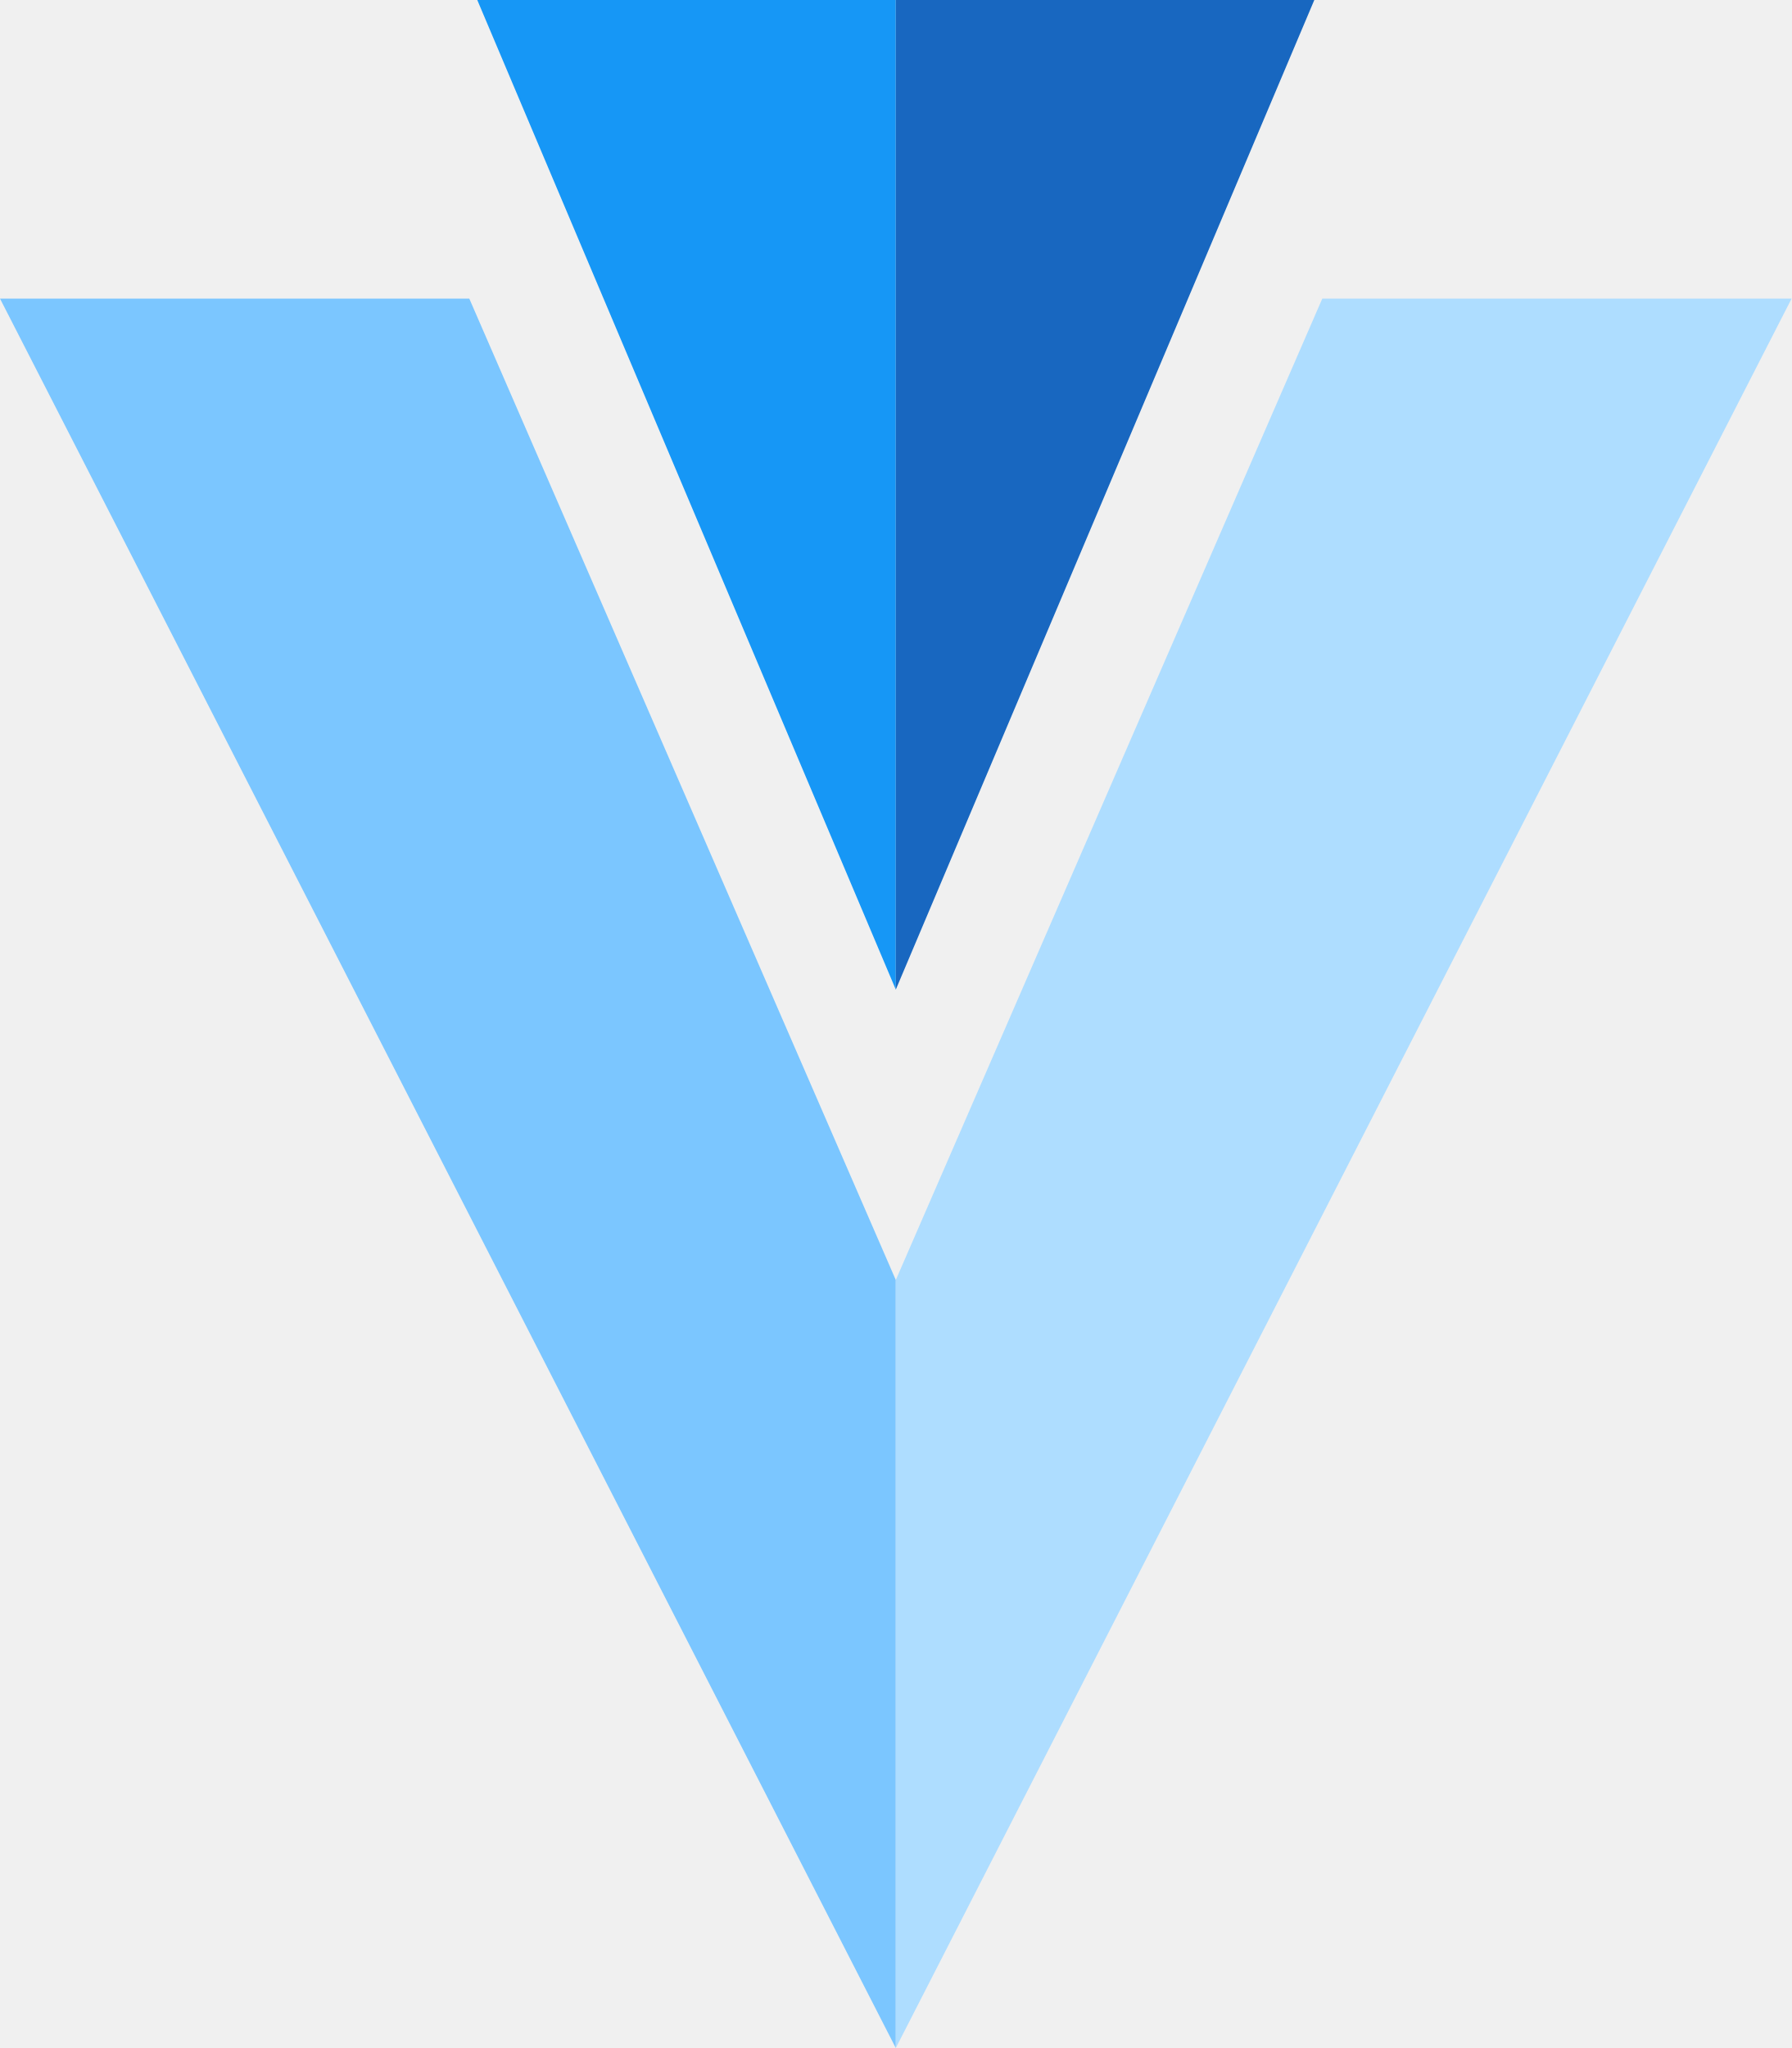
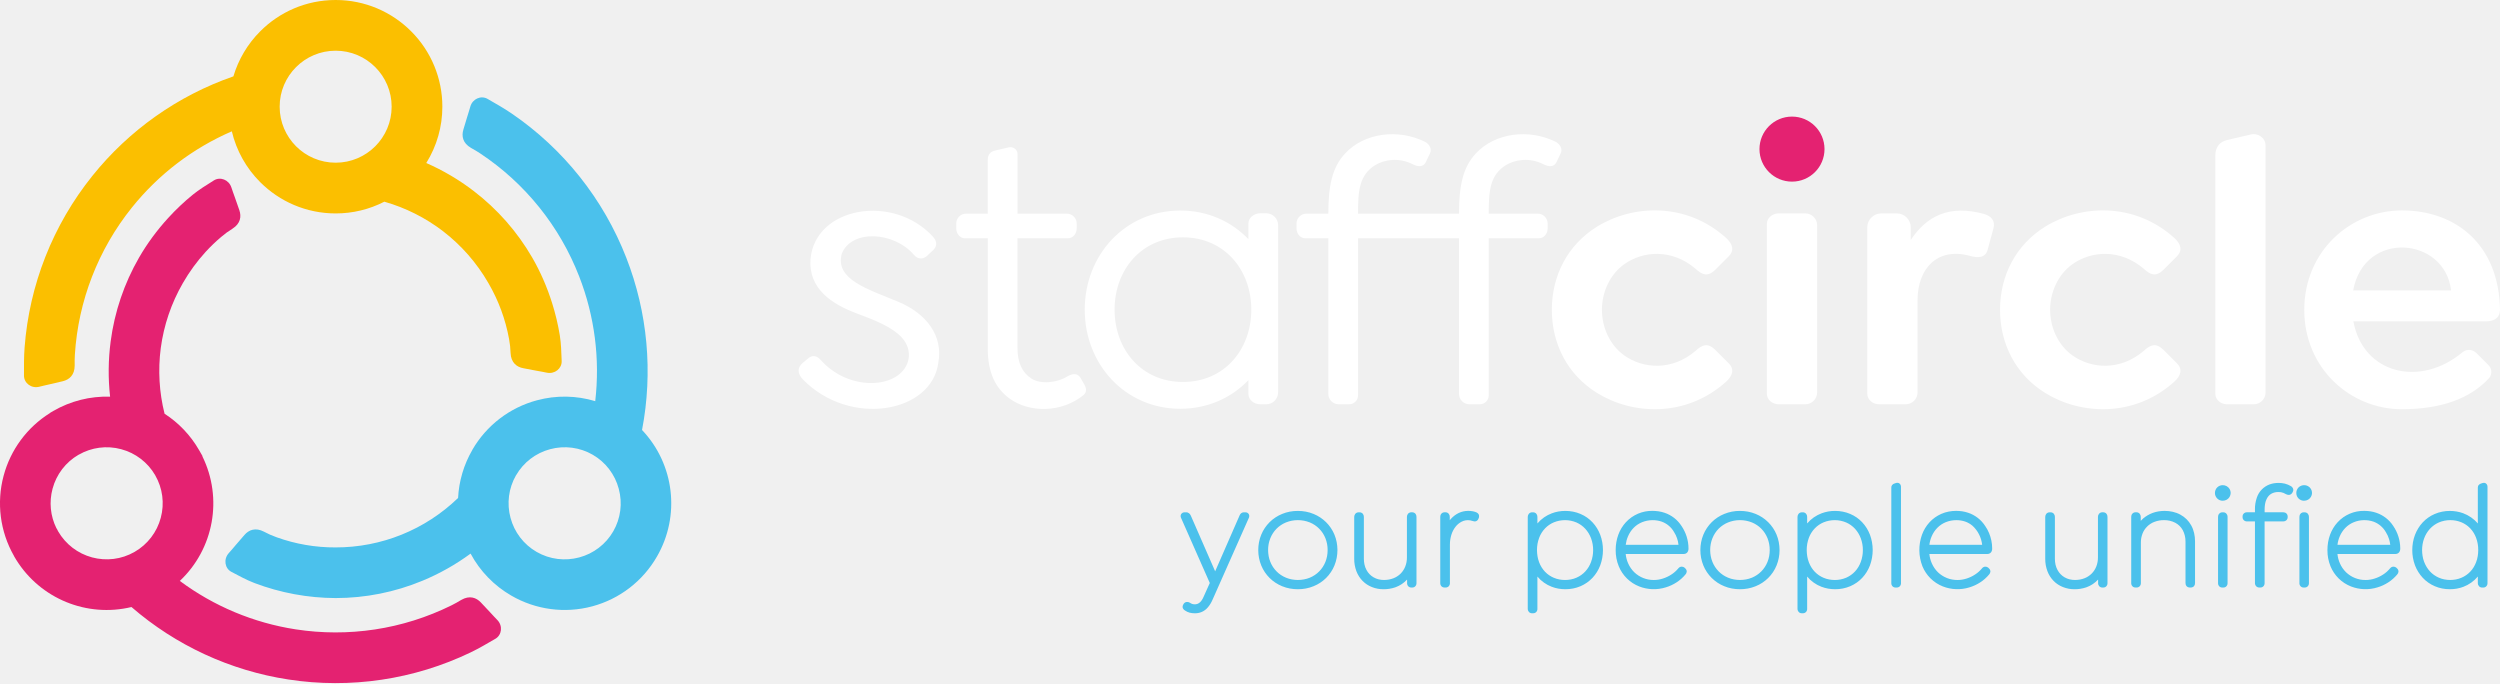
- <svg xmlns="http://www.w3.org/2000/svg" id="Layer_1" data-name="Layer 1" viewBox="0 0 87.5 100">
-   <defs>
-     <style>.cls-1{fill:#1697f6;}.cls-2{fill:#7bc6ff;}.cls-3{fill:#1867c0;}.cls-4{fill:#aeddff;}</style>
-   </defs>
-   <polyline class="cls-1" points="43.75 0 23.31 0 43.75 48.32" />
-   <polygon class="cls-2" points="43.75 62.5 43.75 100 0 14.58 22.92 14.58 43.75 62.5" />
-   <polyline class="cls-3" points="43.75 0 64.19 0 43.75 48.32" />
-   <polygon class="cls-4" points="64.58 14.58 87.5 14.58 43.75 100 43.75 62.5 64.58 14.58" />
+ <svg xmlns="http://www.w3.org/2000/svg" baseProfile="basic" width="155.906" height="42.601">
+   <path fill="#4BC1EC" d="M32.18 29.64a3.492 3.492 0 00-.343 2.652 3.48 3.48 0 001.623 2.123c.835.482 1.79.58 2.658.348a3.482 3.482 0 002.469-4.281 3.475 3.475 0 00-1.623-2.123 3.494 3.494 0 00-2.658-.346 3.48 3.48 0 00-2.124 1.629l-.002-.002zm-2.833 4.884a14.278 14.278 0 01-3.003 1.693 14.133 14.133 0 01-5.411 1.08 14.452 14.452 0 01-5.055-.934c-.513-.195-.95-.441-1.445-.699-.414-.215-.508-.789-.168-1.168.192-.211.231-.268.417-.484l.56-.648c.275-.32.687-.484 1.213-.211.286.152.485.24.801.354a10.695 10.695 0 003.675.631 10.955 10.955 0 007.636-3.084 6.631 6.631 0 01.885-2.988v-.006a6.63 6.63 0 014.038-3.098 6.612 6.612 0 013.63.055 16.25 16.25 0 00-1-7.776 16.277 16.277 0 00-6.167-7.669 8.54 8.54 0 00-.582-.35c-.513-.296-.596-.732-.475-1.136l.247-.821c.082-.274.109-.337.186-.613.135-.49.67-.719 1.074-.486.514.296 1.013.576 1.501.909a19.42 19.42 0 017.157 9.009 19.447 19.447 0 01.978 10.731 6.64 6.64 0 01.93 7.893 6.634 6.634 0 01-9.08 2.437 6.651 6.651 0 01-2.542-2.621z" />
+   <path fill="#FBBF00" d="M20.932 10.146c.964 0 1.837-.391 2.469-1.023s1.023-1.505 1.023-2.469-.391-1.837-1.023-2.469-1.505-1.023-2.469-1.023-1.837.391-2.469 1.023-1.023 1.504-1.023 2.468.391 1.837 1.022 2.469 1.506 1.024 2.47 1.024zm5.652.02a14.285 14.285 0 012.966 1.753 14.15 14.15 0 013.642 4.146c.507.878.92 1.825 1.235 2.822.211.668.373 1.344.483 2.022.088.542.093 1.043.117 1.603.021.465-.43.834-.927.729-.279-.061-.348-.066-.629-.119l-.842-.16c-.414-.078-.762-.354-.788-.945a5.454 5.454 0 00-.094-.872 10.724 10.724 0 00-1.293-3.498 11.002 11.002 0 00-2.829-3.231 10.966 10.966 0 00-3.656-1.838 6.622 6.622 0 01-3.036.732c-1.837 0-3.5-.745-4.705-1.949a6.644 6.644 0 01-1.771-3.171 16.259 16.259 0 00-6.23 4.751 16.284 16.284 0 00-3.558 9.176c-.015.23-.016.447-.012.68 0 .592-.336.881-.746.979l-.834.195c-.278.066-.347.074-.623.146-.492.129-.958-.221-.958-.688 0-.592-.008-1.164.037-1.754a19.416 19.416 0 014.224-10.703 19.451 19.451 0 018.798-6.21 6.66 6.66 0 011.675-2.811C17.432.745 19.095 0 20.932 0s3.5.745 4.705 1.949a6.634 6.634 0 011.949 4.705 6.625 6.625 0 01-1.002 3.512z" />
+   <path fill="#E42271" d="M9.678 29.636a3.485 3.485 0 00-2.121-1.623 3.485 3.485 0 00-2.652.346l-.001-.002-.004.001a3.485 3.485 0 00-1.623 2.123 3.496 3.496 0 00.246 2.471l.02.021.081.16a3.49 3.49 0 002.123 1.629c.866.23 1.818.135 2.651-.348a3.478 3.478 0 001.628-2.123 3.48 3.48 0 00-.346-2.65l-.002-.005zM29.36 40.681a19.432 19.432 0 01-11.381 1.693 19.45 19.45 0 01-9.78-4.518 6.638 6.638 0 01-7.185-2.941l-.003-.002-.015-.027a7.106 7.106 0 01-.103-.172l-.025-.051a6.622 6.622 0 01-.642-4.996 6.624 6.624 0 012.887-3.906l.021-.021.19-.111a6.635 6.635 0 013.542-.891 14.292 14.292 0 01.035-3.446 14.144 14.144 0 011.77-5.227c.507-.878 1.12-1.71 1.826-2.481.473-.517.978-.995 1.51-1.429.425-.347.857-.602 1.329-.903.394-.25.938-.044 1.094.439.088.272.118.334.212.604l.283.81c.139.398.075.836-.425 1.155-.274.172-.452.3-.708.517-.348.294-.672.606-.971.933a11.077 11.077 0 00-1.412 1.936 11.01 11.01 0 00-1.384 4.066 10.98 10.98 0 00.237 4.088 6.628 6.628 0 012.147 2.26l.216.375v.031a6.646 6.646 0 01-1.411 7.762 16.278 16.278 0 007.232 3.021c3.249.5 6.647.021 9.726-1.506.207-.104.396-.211.593-.33.514-.297.932-.15 1.221.156l.587.625c.196.207.237.264.438.467.356.361.288.939-.116 1.174-.511.297-1.002.588-1.535.846z" />
+   <path fill-rule="evenodd" clip-rule="evenodd" fill="#4BC1EC" d="M73.903 38.075a.322.322 0 01-.118-.111c-.051-.076-.044-.164-.004-.242l.017-.033a.257.257 0 01.202-.148.338.338 0 01.216.055.512.512 0 00.293.091.456.456 0 00.29-.098c.118-.086.202-.238.26-.371l.386-.861-1.799-4.076a.245.245 0 01.014-.219.245.245 0 01.206-.113h.106a.28.28 0 01.188.066.397.397 0 01.103.143l1.517 3.471 1.515-3.465a.326.326 0 01.095-.146.276.276 0 01.188-.068h.099a.233.233 0 01.207.125c.031.066.03.139.002.209l-2.264 5.105a1.916 1.916 0 01-.299.49 1.056 1.056 0 01-.376.283c-.14.059-.288.086-.438.084-.109 0-.218-.012-.324-.039a.912.912 0 01-.282-.132zm5.271-2.033a2.36 2.36 0 01-.519-.777 2.53 2.53 0 01-.187-.961c.001-.332.059-.656.187-.961a2.367 2.367 0 011.302-1.293c.313-.131.643-.188.98-.189.337.002.668.059.979.189a2.373 2.373 0 011.303 1.291c.127.307.185.631.187.963a2.53 2.53 0 01-.187.961 2.35 2.35 0 01-1.303 1.293c-.312.129-.643.188-.979.188s-.668-.059-.98-.188a2.393 2.393 0 01-.783-.516zm1.763.127c.257-.002.509-.045.747-.143a1.768 1.768 0 00.971-.983c.096-.236.138-.486.139-.74a1.984 1.984 0 00-.138-.74 1.768 1.768 0 00-.972-.983 1.987 1.987 0 00-.746-.143 1.967 1.967 0 00-.742.143c-.221.092-.418.221-.587.391s-.296.369-.387.592a1.947 1.947 0 00-.14.74c.001.254.043.504.14.74.091.223.219.42.387.59.169.172.366.301.588.393.236.098.486.141.74.143zm6.814-.029a1.814 1.814 0 01-.731.485 2.21 2.21 0 01-.739.121c-.248 0-.493-.041-.723-.135a1.661 1.661 0 01-.583-.383 1.754 1.754 0 01-.386-.604 2.168 2.168 0 01-.137-.777V32.23a.313.313 0 01.071-.191.273.273 0 01.194-.09h.075a.26.26 0 01.198.094.289.289 0 01.064.191v2.613c.001.244.047.486.165.701.105.191.25.346.44.455.2.117.424.164.653.166.202-.002.403-.033.592-.109a1.283 1.283 0 00.732-.732 1.51 1.51 0 00.103-.559v-2.535c0-.068.021-.133.063-.188a.265.265 0 01.203-.098h.065a.271.271 0 01.209.1.316.316 0 01.056.186v4.131a.271.271 0 01-.069.191.253.253 0 01-.198.084h-.052a.262.262 0 01-.199-.084.287.287 0 01-.068-.191v-.225h.002zm4.446-3.789a.248.248 0 01-.151.154.3.3 0 01-.207-.014.76.76 0 00-.149-.039.85.85 0 00-.558.091 1.14 1.14 0 00-.359.303 1.572 1.572 0 00-.255.482 2.023 2.023 0 00-.098.633v2.402a.275.275 0 01-.068.191.253.253 0 01-.198.084h-.07a.25.25 0 01-.196-.082.273.273 0 01-.07-.193v-4.131c0-.07.019-.137.063-.189a.261.261 0 01.202-.096h.066a.258.258 0 01.198.094.289.289 0 01.064.191v.211l.074-.088c.138-.15.301-.277.486-.365.185-.086.381-.129.585-.131.087 0 .175.006.262.02.086.014.17.037.247.07a.287.287 0 01.145.121c.04.072.034.156.011.232l-.004.01-.02.039zm3.679 3.603v2.016a.27.27 0 01-.068.191.26.26 0 01-.198.084h-.07a.263.263 0 01-.191-.08.297.297 0 01-.075-.193V32.23a.318.318 0 01.07-.191.278.278 0 01.195-.09h.075a.26.26 0 01.198.094.289.289 0 01.064.191v.41a2.18 2.18 0 01.905-.635c.269-.102.551-.146.838-.148.328.002.648.061.949.191.283.121.532.295.743.52.212.227.372.488.483.777.115.307.169.629.17.955a2.736 2.736 0 01-.17.955 2.366 2.366 0 01-.483.777c-.211.223-.46.398-.743.52a2.359 2.359 0 01-.949.189c-.288 0-.573-.047-.843-.15a2.151 2.151 0 01-.9-.641zm.11-2.416a2.148 2.148 0 00-.136.766c.002.26.041.518.134.762.084.219.204.418.366.588.157.164.343.291.553.379.222.094.458.135.698.137.246-.002.489-.045.715-.145.211-.094.396-.223.551-.393.158-.172.276-.371.356-.59a2.14 2.14 0 00.129-.738 2.113 2.113 0 00-.128-.732 1.834 1.834 0 00-.36-.594 1.65 1.65 0 00-.551-.395 1.834 1.834 0 00-1.407-.01 1.597 1.597 0 00-.553.379 1.698 1.698 0 00-.367.586zm5.396 1.014c.022.201.071.396.153.58.093.211.22.396.384.557a1.74 1.74 0 001.219.481c.191 0 .381-.031.563-.09a2.11 2.11 0 00.532-.252 1.88 1.88 0 00.434-.387l.003-.004.004-.004a.272.272 0 01.199-.096c.069 0 .133.023.185.068l.003.004.035.035a.256.256 0 01.091.217.3.3 0 01-.083.17 2.425 2.425 0 01-.549.486 2.628 2.628 0 01-.678.314 2.504 2.504 0 01-1.652-.059 2.278 2.278 0 01-1.277-1.262 2.633 2.633 0 01-.191-1.008c.001-.326.053-.65.165-.957.107-.289.264-.551.472-.777a2.206 2.206 0 011.666-.709c.25.002.502.035.74.117a2.023 2.023 0 011.061.822 2.508 2.508 0 01.438 1.404.38.38 0 01-.063.232c-.058.08-.147.113-.246.115h-3.608v.003zm.001-.576h3.292a1.816 1.816 0 00-.274-.791 1.454 1.454 0 00-.768-.653 1.695 1.695 0 00-.564-.094 1.754 1.754 0 00-.664.127 1.56 1.56 0 00-.523.348c-.152.154-.27.334-.355.533-.074.17-.12.348-.144.53zm5.362 2.066a2.36 2.36 0 01-.519-.777 2.53 2.53 0 01-.187-.961c.002-.332.06-.656.187-.961a2.367 2.367 0 011.302-1.293 2.54 2.54 0 01.98-.189c.337.002.668.059.98.189a2.373 2.373 0 011.302 1.291c.127.307.185.631.187.963a2.53 2.53 0 01-.187.961 2.35 2.35 0 01-1.303 1.293c-.312.129-.643.188-.979.188s-.668-.059-.979-.188a2.366 2.366 0 01-.784-.516zm1.763.127c.256-.002.509-.045.746-.143a1.768 1.768 0 00.971-.983c.096-.236.138-.486.139-.74a1.984 1.984 0 00-.138-.74c-.091-.223-.218-.422-.386-.592s-.366-.299-.586-.391a1.984 1.984 0 00-.746-.143 1.958 1.958 0 00-.741.143 1.78 1.78 0 00-.588.391c-.168.17-.296.369-.387.592a1.967 1.967 0 00-.141.74c.002.254.044.504.141.74.091.223.219.42.387.59.169.172.366.301.588.393.236.098.486.141.741.143zm4.19-.215v2.016a.275.275 0 01-.068.191.26.26 0 01-.198.084h-.07a.263.263 0 01-.191-.08.297.297 0 01-.075-.193V32.23a.318.318 0 01.07-.191.278.278 0 01.195-.09h.075a.26.26 0 01.198.094.289.289 0 01.064.191v.41a2.192 2.192 0 01.905-.635 2.39 2.39 0 01.838-.148c.328.002.647.061.948.191.284.121.533.295.744.52.212.227.372.488.483.777a2.759 2.759 0 01-.001 1.91c-.11.289-.271.551-.482.777-.211.223-.46.398-.743.52a2.365 2.365 0 01-.949.189c-.288 0-.573-.047-.843-.15a2.151 2.151 0 01-.9-.641zm.108-2.416a2.17 2.17 0 00-.135.766c.002.26.041.518.134.762.084.219.204.418.366.588.157.164.343.291.553.379.222.094.458.135.698.137a1.8 1.8 0 00.716-.145c.21-.094.395-.223.55-.393.158-.172.275-.371.356-.59a2.14 2.14 0 00.129-.738 2.09 2.09 0 00-.129-.732c-.083-.221-.2-.42-.359-.594a1.66 1.66 0 00-.551-.395 1.834 1.834 0 00-1.407-.01 1.62 1.62 0 00-.554.379 1.728 1.728 0 00-.367.586zm5.407 3.102a.25.25 0 01-.196-.082.273.273 0 01-.07-.193v-5.951a.24.24 0 01.047-.162.283.283 0 01.157-.102l.082-.027c.081-.025.168-.02.234.039.06.051.083.127.083.203v6a.275.275 0 01-.068.191.253.253 0 01-.198.084h-.071zm2.106-2.088c.023.201.071.396.154.58.093.211.22.396.383.557a1.744 1.744 0 001.22.481c.191 0 .38-.031.563-.09.188-.059.366-.143.531-.252.164-.105.31-.236.435-.387l.003-.004.003-.004a.273.273 0 01.199-.096.28.28 0 01.186.068l.003.004.034.035c.062.055.1.129.092.217a.307.307 0 01-.083.17 2.447 2.447 0 01-.549.486 2.628 2.628 0 01-.678.314 2.506 2.506 0 01-1.652-.059 2.282 2.282 0 01-1.278-1.262 2.814 2.814 0 01-.025-1.965 2.32 2.32 0 01.472-.777c.205-.223.451-.396.729-.52.295-.131.612-.188.936-.189.251.002.503.035.74.117a2.023 2.023 0 011.061.822c.098.139.178.285.243.441a2.508 2.508 0 01.196.963.388.388 0 01-.063.232.298.298 0 01-.246.115h-3.609v.003zm.002-.576h3.291a1.893 1.893 0 00-.599-1.186 1.466 1.466 0 00-.442-.258 1.703 1.703 0 00-.564-.094 1.76 1.76 0 00-.665.127c-.197.08-.373.197-.522.348a1.712 1.712 0 00-.356.533c-.075.17-.12.348-.143.53zm10.524 2.164a1.814 1.814 0 01-.732.485 2.203 2.203 0 01-.739.121 1.9 1.9 0 01-.722-.135 1.661 1.661 0 01-.583-.383 1.725 1.725 0 01-.386-.604 2.147 2.147 0 01-.137-.777V32.23a.312.312 0 01.07-.191.275.275 0 01.194-.09h.076a.26.26 0 01.198.094.294.294 0 01.064.191v2.613c.001.244.047.486.165.701.105.191.249.346.439.455.201.117.424.164.654.166.202-.002.403-.033.592-.109a1.283 1.283 0 00.732-.732 1.51 1.51 0 00.103-.559v-2.535a.3.3 0 01.063-.188.265.265 0 01.203-.098h.064a.268.268 0 01.209.1.316.316 0 01.056.186v4.131a.275.275 0 01-.068.191.253.253 0 01-.198.084h-.053a.26.26 0 01-.198-.084.287.287 0 01-.068-.191v-.225h.002zm2.658-3.659c.047-.051.096-.1.148-.146.177-.152.379-.268.599-.35.237-.086.488-.123.74-.125.347.002.684.07.989.238.285.156.51.379.669.664.171.305.237.648.24.996v2.605a.29.29 0 01-.063.189.259.259 0 01-.204.086h-.062a.262.262 0 01-.199-.084.291.291 0 01-.067-.191v-2.586a1.484 1.484 0 00-.169-.713 1.135 1.135 0 00-.462-.459 1.463 1.463 0 00-.707-.168 1.671 1.671 0 00-.601.107c-.169.066-.322.16-.451.291a1.222 1.222 0 00-.289.438 1.49 1.49 0 00-.104.555v2.535a.275.275 0 01-.068.191.253.253 0 01-.198.084h-.07a.25.25 0 01-.196-.082.273.273 0 01-.07-.193v-4.131c0-.07.019-.137.063-.189a.262.262 0 01.203-.096h.066a.26.26 0 01.198.094.294.294 0 01.064.191v.249h.001zm5.108-1.253a.477.477 0 01-.339-.141.477.477 0 01-.143-.34v-.01a.488.488 0 01.142-.342.488.488 0 01.344-.139.495.495 0 01.428.238.49.49 0 01.068.248.5.5 0 01-.069.246.476.476 0 01-.177.174.501.501 0 01-.246.064h-.008v.002zm-.022 5.412a.25.25 0 01-.196-.082.273.273 0 01-.07-.193v-4.131c0-.07.019-.137.063-.189a.26.26 0 01.201-.096h.067a.26.26 0 01.198.094.289.289 0 01.064.191v4.131a.275.275 0 01-.068.191.253.253 0 01-.198.084h-.061zm2.637-4.692h1.172c.07 0 .135.023.187.072a.267.267 0 01.08.193v.041a.267.267 0 01-.083.193.276.276 0 01-.184.07h-1.172v3.846a.275.275 0 01-.068.191.253.253 0 01-.198.084h-.07a.263.263 0 01-.191-.08.297.297 0 01-.075-.193v-3.848h-.496a.28.28 0 01-.19-.068.26.26 0 01-.086-.199v-.035a.26.26 0 01.276-.267h.496v-.172a2.18 2.18 0 01.115-.736 1.327 1.327 0 01.796-.83c.179-.064.367-.094.558-.094.133 0 .268.012.398.045.128.033.25.084.364.148a.31.31 0 01.128.123.242.242 0 010 .244l-.002.004-.027.047a.26.26 0 01-.188.135.327.327 0 01-.186-.035l-.004-.002-.004-.002a1.386 1.386 0 00-.168-.084.793.793 0 00-.313-.055c-.157-.002-.31.029-.446.107s-.232.199-.299.342c-.094.191-.118.434-.119.643v.172h-.001zm2.459-.72a.48.48 0 01-.482-.481v-.01a.488.488 0 01.142-.342.507.507 0 01.593-.075.48.48 0 01.246.422.49.49 0 01-.246.42.498.498 0 01-.245.064h-.008v.002zm-.022 5.412a.25.25 0 01-.196-.082.273.273 0 01-.07-.193v-4.131c0-.07.02-.137.063-.189a.261.261 0 01.202-.096h.066a.258.258 0 01.198.094.29.29 0 01.065.191v4.131a.271.271 0 01-.069.191.251.251 0 01-.198.084h-.061zm2.106-2.088c.022.201.071.396.153.58.093.211.22.396.384.557a1.74 1.74 0 001.219.481c.191 0 .381-.031.563-.09.188-.059.366-.143.531-.252.164-.105.31-.236.435-.387l.003-.004.004-.004a.271.271 0 01.198-.096.28.28 0 01.186.068l.003.004.035.035a.256.256 0 01.091.217.307.307 0 01-.083.17 2.447 2.447 0 01-.549.486 2.628 2.628 0 01-.678.314 2.506 2.506 0 01-1.652-.059 2.278 2.278 0 01-1.278-1.262 2.632 2.632 0 01-.19-1.008c.001-.326.052-.65.165-.957.107-.289.264-.551.472-.777a2.206 2.206 0 011.665-.709c.251.002.503.035.74.117a2.042 2.042 0 011.062.822 2.508 2.508 0 01.438 1.404.388.388 0 01-.063.232c-.058.08-.148.113-.246.115h-3.608v.003zm.001-.576h3.292a2.062 2.062 0 00-.075-.359 1.781 1.781 0 00-.2-.432 1.466 1.466 0 00-.767-.653 1.763 1.763 0 00-1.229.033c-.197.08-.372.197-.522.348a1.692 1.692 0 00-.355.533c-.075.17-.121.348-.144.53zm8.753 1.978a2.191 2.191 0 01-.904.643 2.351 2.351 0 01-.839.148c-.326 0-.646-.059-.944-.189a2.206 2.206 0 01-.745-.521 2.366 2.366 0 01-.484-.775 2.693 2.693 0 01-.172-.955c.001-.328.055-.65.172-.955.112-.289.272-.551.484-.777.211-.225.461-.398.744-.52.3-.131.619-.189.945-.191.285.002.565.047.832.146a2.21 2.21 0 01.911.635v-2.232c0-.063.017-.121.058-.168a.324.324 0 01.148-.092l.087-.027c.08-.025.166-.02.229.039a.257.257 0 01.081.203v6a.275.275 0 01-.068.191.253.253 0 01-.198.084h-.07a.265.265 0 01-.192-.08.296.296 0 01-.074-.193v-.414h-.001zm-1.725.215c.24-.002.477-.043.698-.137.21-.088.396-.215.553-.379.162-.17.282-.369.366-.59.095-.242.132-.502.134-.76a2.15 2.15 0 00-.134-.766 1.735 1.735 0 00-.365-.588 1.623 1.623 0 00-.549-.377 1.802 1.802 0 00-.694-.135 1.806 1.806 0 00-.717.145 1.669 1.669 0 00-.553.395 1.8 1.8 0 00-.36.594c-.09.234-.128.48-.13.732.002.252.04.5.128.736.084.221.202.418.36.592.156.17.341.299.552.393.226.1.466.143.711.145z" />
+   <path fill-rule="evenodd" clip-rule="evenodd" fill="#FFF" d="M140.337 8.392c-.274.072-.343.08-.618.145l-.827.195c-.407.096-.739.383-.739.971V24.563c0 .357.332.65.739.65H140.547a.74.74 0 00.739-.738V11.303 9.075c.001-.464-.461-.81-.949-.683zm9.454 17.129c2.404-.006 4.251-.639 5.453-1.963a.6.6 0 00-.069-.801c-.238-.24-.478-.479-.717-.717-.236-.236-.583-.321-.904-.064-2.617 2.188-6.184 1.358-6.792-1.936h8.251c.516 0 .876-.193.894-.719-.07-4.146-2.833-6.199-6.115-6.199-3.212 0-6.092 2.538-6.092 6.199-.001 3.66 2.879 6.2 6.091 6.2zm-3.041-7.411c.691-3.783 5.727-3.341 6.104 0h-6.104zm-49.974 1.211c0-2.136.987-4.054 2.822-5.189 2.215-1.37 5.544-1.539 8.037.697.431.393.535.792.171 1.157l-.85.85c-.475.456-.813.294-1.223-.08-1.468-1.252-3.273-1.117-4.446-.276-.912.655-1.387 1.765-1.387 2.841s.475 2.186 1.387 2.84c1.173.842 2.979.977 4.446-.275.41-.375.748-.536 1.223-.08l.85.849c.364.365.26.766-.171 1.158-2.493 2.234-5.822 2.066-8.037.695-1.835-1.134-2.822-3.051-2.822-5.187zm27.951 0c0-2.136.986-4.054 2.821-5.189 2.215-1.37 5.545-1.539 8.037.697.432.393.536.792.171 1.157l-.85.85c-.475.456-.812.294-1.222-.08-1.469-1.252-3.273-1.117-4.446-.276-.913.655-1.387 1.765-1.387 2.841s.474 2.186 1.387 2.84c1.173.842 2.978.977 4.446-.275.41-.375.747-.536 1.222-.08l.85.849c.365.365.261.766-.171 1.158-2.492 2.234-5.822 2.066-8.037.695-1.835-1.134-2.821-3.051-2.821-5.187zm-14.54-3.32v8.561c0 .357.333.65.74.65h1.654c.407 0 .74-.332.74-.738V14.047a.742.742 0 00-.74-.74h-1.654c-.407 0-.74.293-.74.652v2.042zm6.262 0v8.561c0 .357.333.65.74.65h1.654c.407 0 .74-.332.74-.738v-5.751c0-1.948 1.203-3.296 3.204-2.783.651.195 1.034.097 1.166-.357.116-.435.248-.913.364-1.347.122-.455-.127-.754-.568-.888-2.188-.607-3.604.128-4.589 1.617v-.785a.874.874 0 00-.871-.872h-.969a.875.875 0 00-.872.872v1.821h.001z" />
+   <path fill-rule="evenodd" clip-rule="evenodd" fill="#E42271" d="M111.754 11.327a2.028 2.028 0 10-.002-4.056 2.028 2.028 0 00.002 4.056z" />
+   <path fill-rule="evenodd" clip-rule="evenodd" fill="#FFF" d="M77.852 23.71v.85c0 .359.333.652.741.652h.372a.741.741 0 00.741-.738V14.04a.742.742 0 00-.741-.74h-.372c-.408 0-.741.293-.741.652v.96c-1.058-1.102-2.537-1.782-4.244-1.782-3.442 0-5.961 2.768-5.961 6.181s2.519 6.181 5.961 6.181c1.706-.001 3.186-.68 4.244-1.782zm14.988-8.85h3.134c.298 0 .541-.276.541-.614v-.308a.615.615 0 00-.613-.614H92.84c0-1.407.067-2.417 1.093-3.038.518-.313 1.423-.494 2.308-.049.373.195.682.166.82-.116l.271-.565c.117-.262-.021-.539-.296-.702-1.685-.845-3.81-.573-5.005.721-.793.857-1.043 1.979-1.043 3.749H84.69c0-1.407.067-2.417 1.092-3.038.519-.313 1.424-.494 2.309-.049.373.195.682.166.82-.116l.271-.565c.117-.262-.021-.539-.296-.702-1.685-.845-3.81-.573-5.006.721-.792.857-1.042 1.979-1.042 3.749h-1.369a.615.615 0 00-.614.614v.308c0 .338.243.614.541.614h1.442v9.706c0 .355.29.645.646.645h.654a.554.554 0 00.553-.553V14.86h6.297v9.706c0 .355.29.645.646.645h.654a.554.554 0 00.553-.553V14.86h-.001zm-35.843 1.035c.213.266.538.293.789.085l.429-.399c.256-.27.195-.553-.016-.801-2.462-2.722-7.359-1.904-7.655 1.381-.13 1.836 1.315 2.805 2.909 3.394 1.116.413 2.197.847 2.785 1.494.732.805.532 1.901-.393 2.458-1.184.713-3.315.465-4.666-1.059-.205-.23-.446-.332-.723-.145l-.371.309c-.398.318-.35.703-.011 1.053 2.924 2.994 8.027 2.09 8.441-1.037.317-1.693-.75-3.078-2.487-3.804-1.891-.791-3.982-1.392-3.531-3.005.606-1.525 3.248-1.388 4.5.076zm5.893-6.702c-.162.042-.202.047-.365.085l-.489.115c-.24.057-.437.226-.437.573v3.358h-1.352a.615.615 0 00-.613.614v.308c0 .338.243.614.541.614H61.6v6.872c0 1.5.471 2.457 1.328 3.099 1.252.939 3.286.914 4.64-.191.23-.201.181-.441.039-.688l-.215-.373c-.164-.285-.438-.32-.796-.125-.708.447-1.722.51-2.268.158-.581-.373-.875-.998-.875-1.906V14.86h3.152c.297 0 .541-.276.541-.614v-.308a.616.616 0 00-.613-.614h-3.079v-2.413-1.316c-.002-.273-.275-.477-.564-.402zm10.881 14.628c2.581 0 4.263-2.019 4.263-4.51 0-2.49-1.683-4.51-4.263-4.51s-4.263 2.02-4.263 4.51c0 2.491 1.683 4.51 4.263 4.51z" />
</svg>
